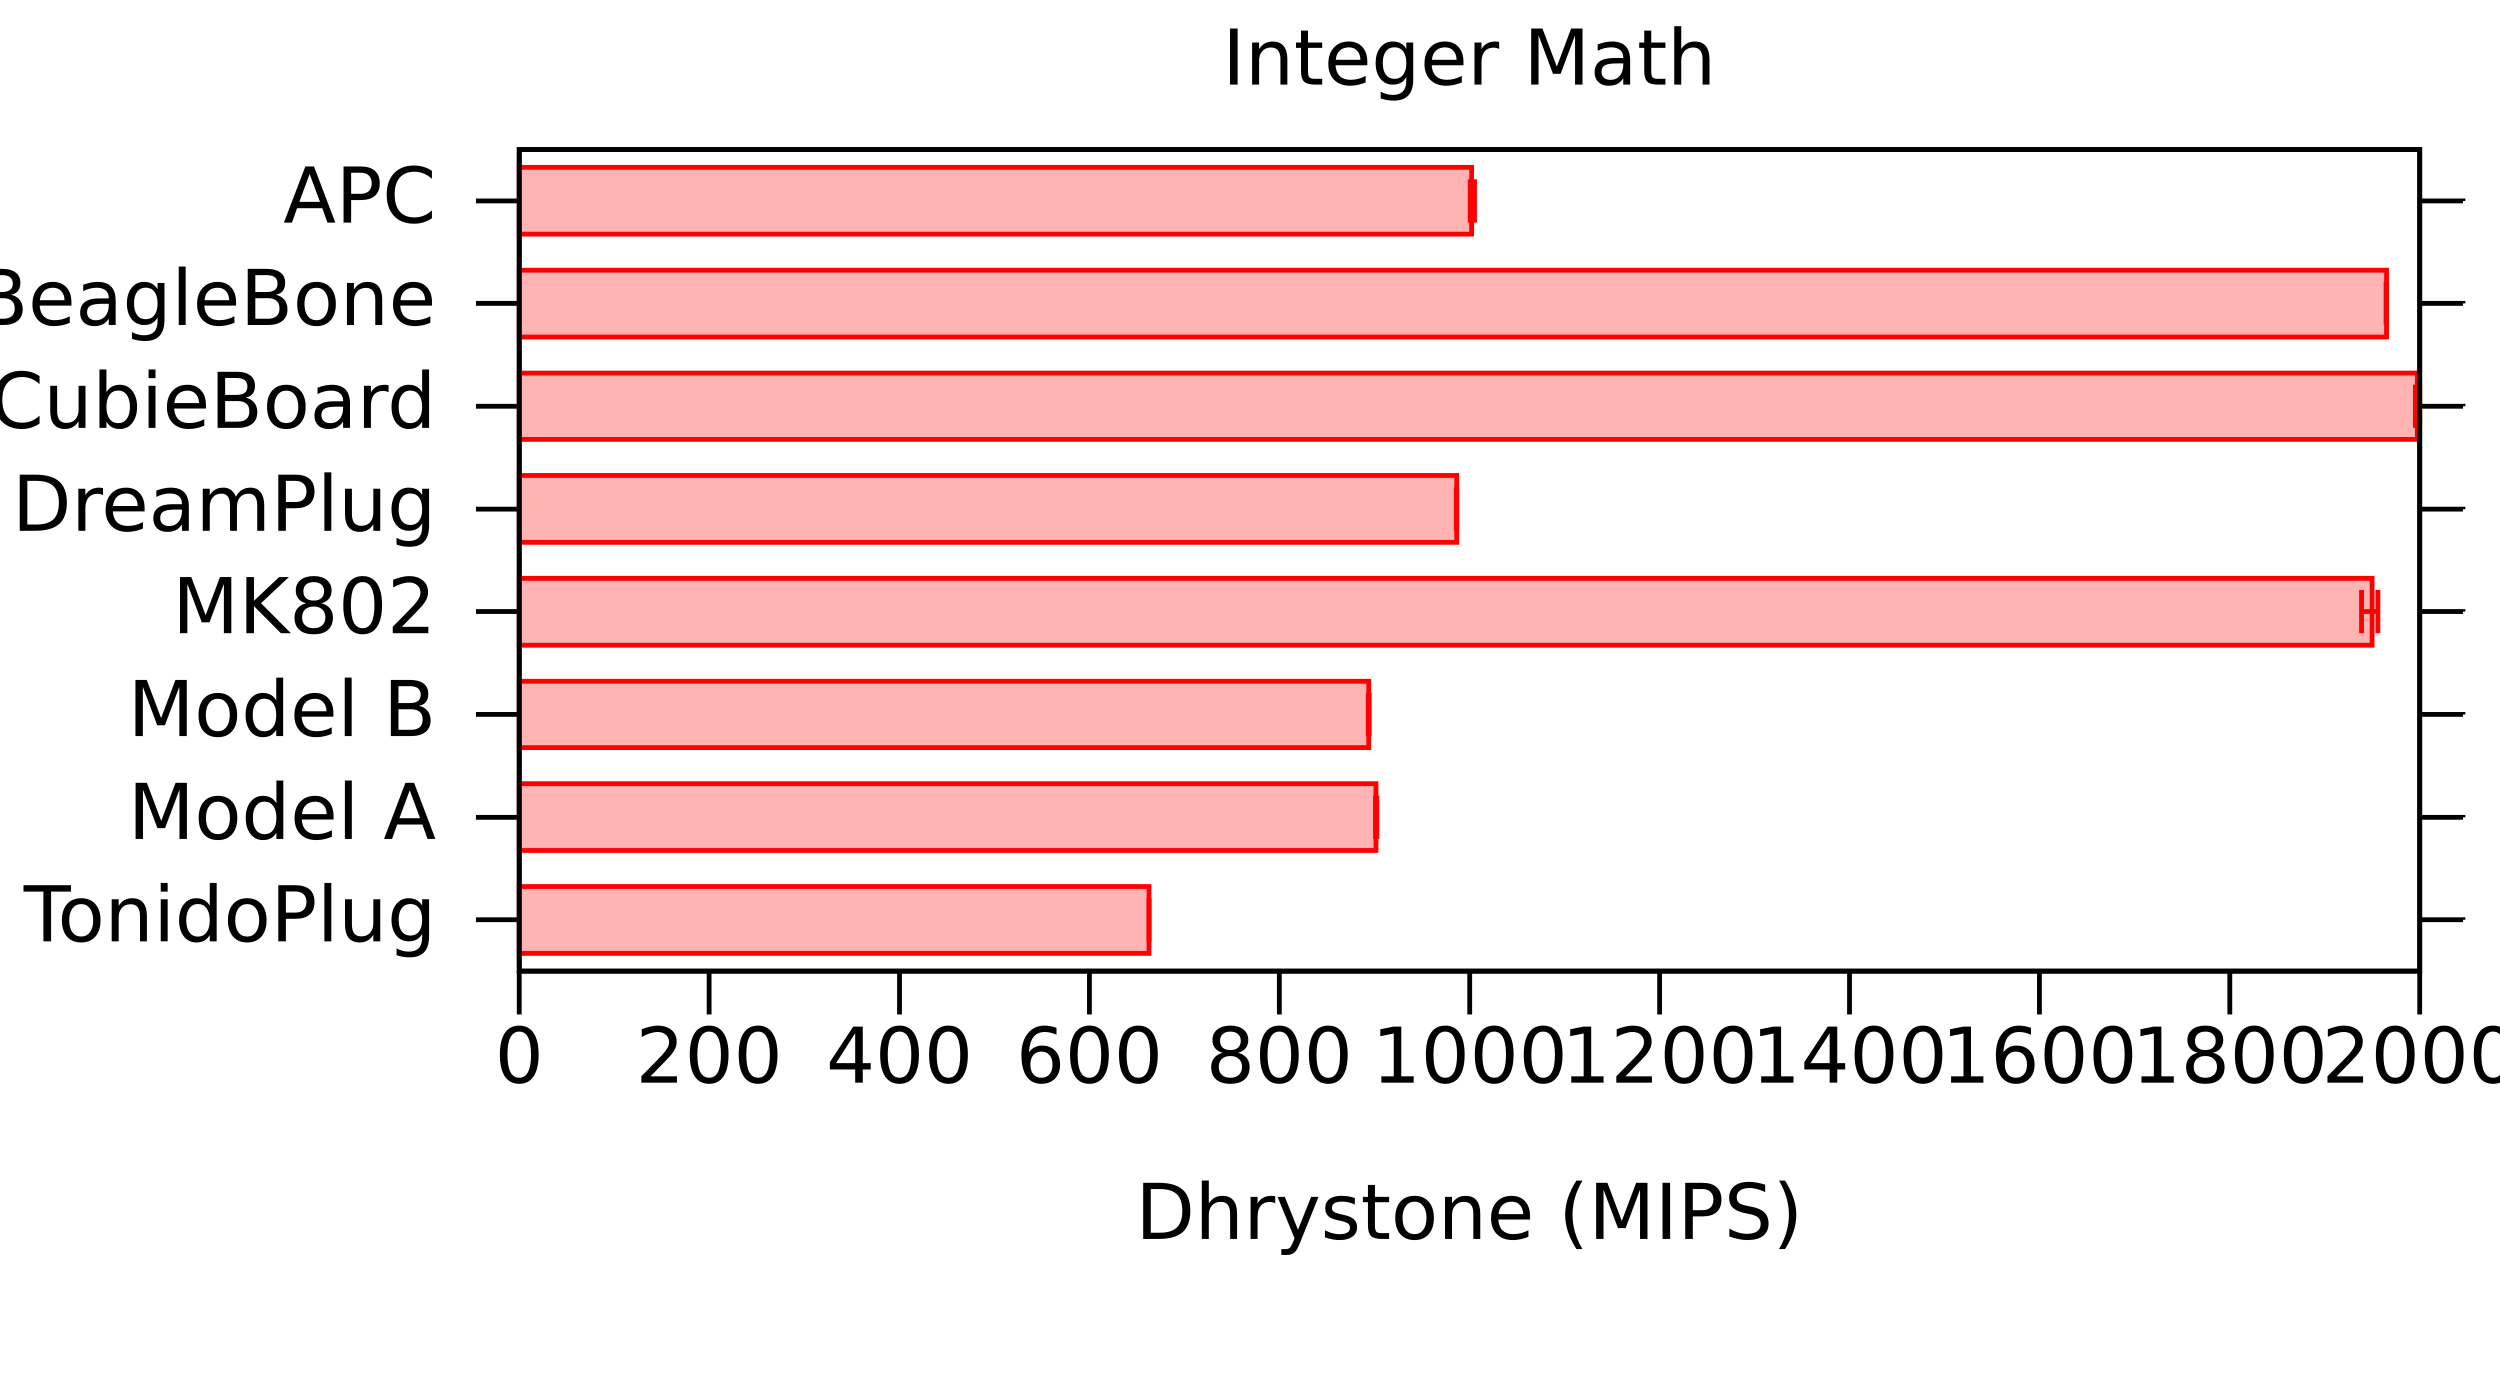
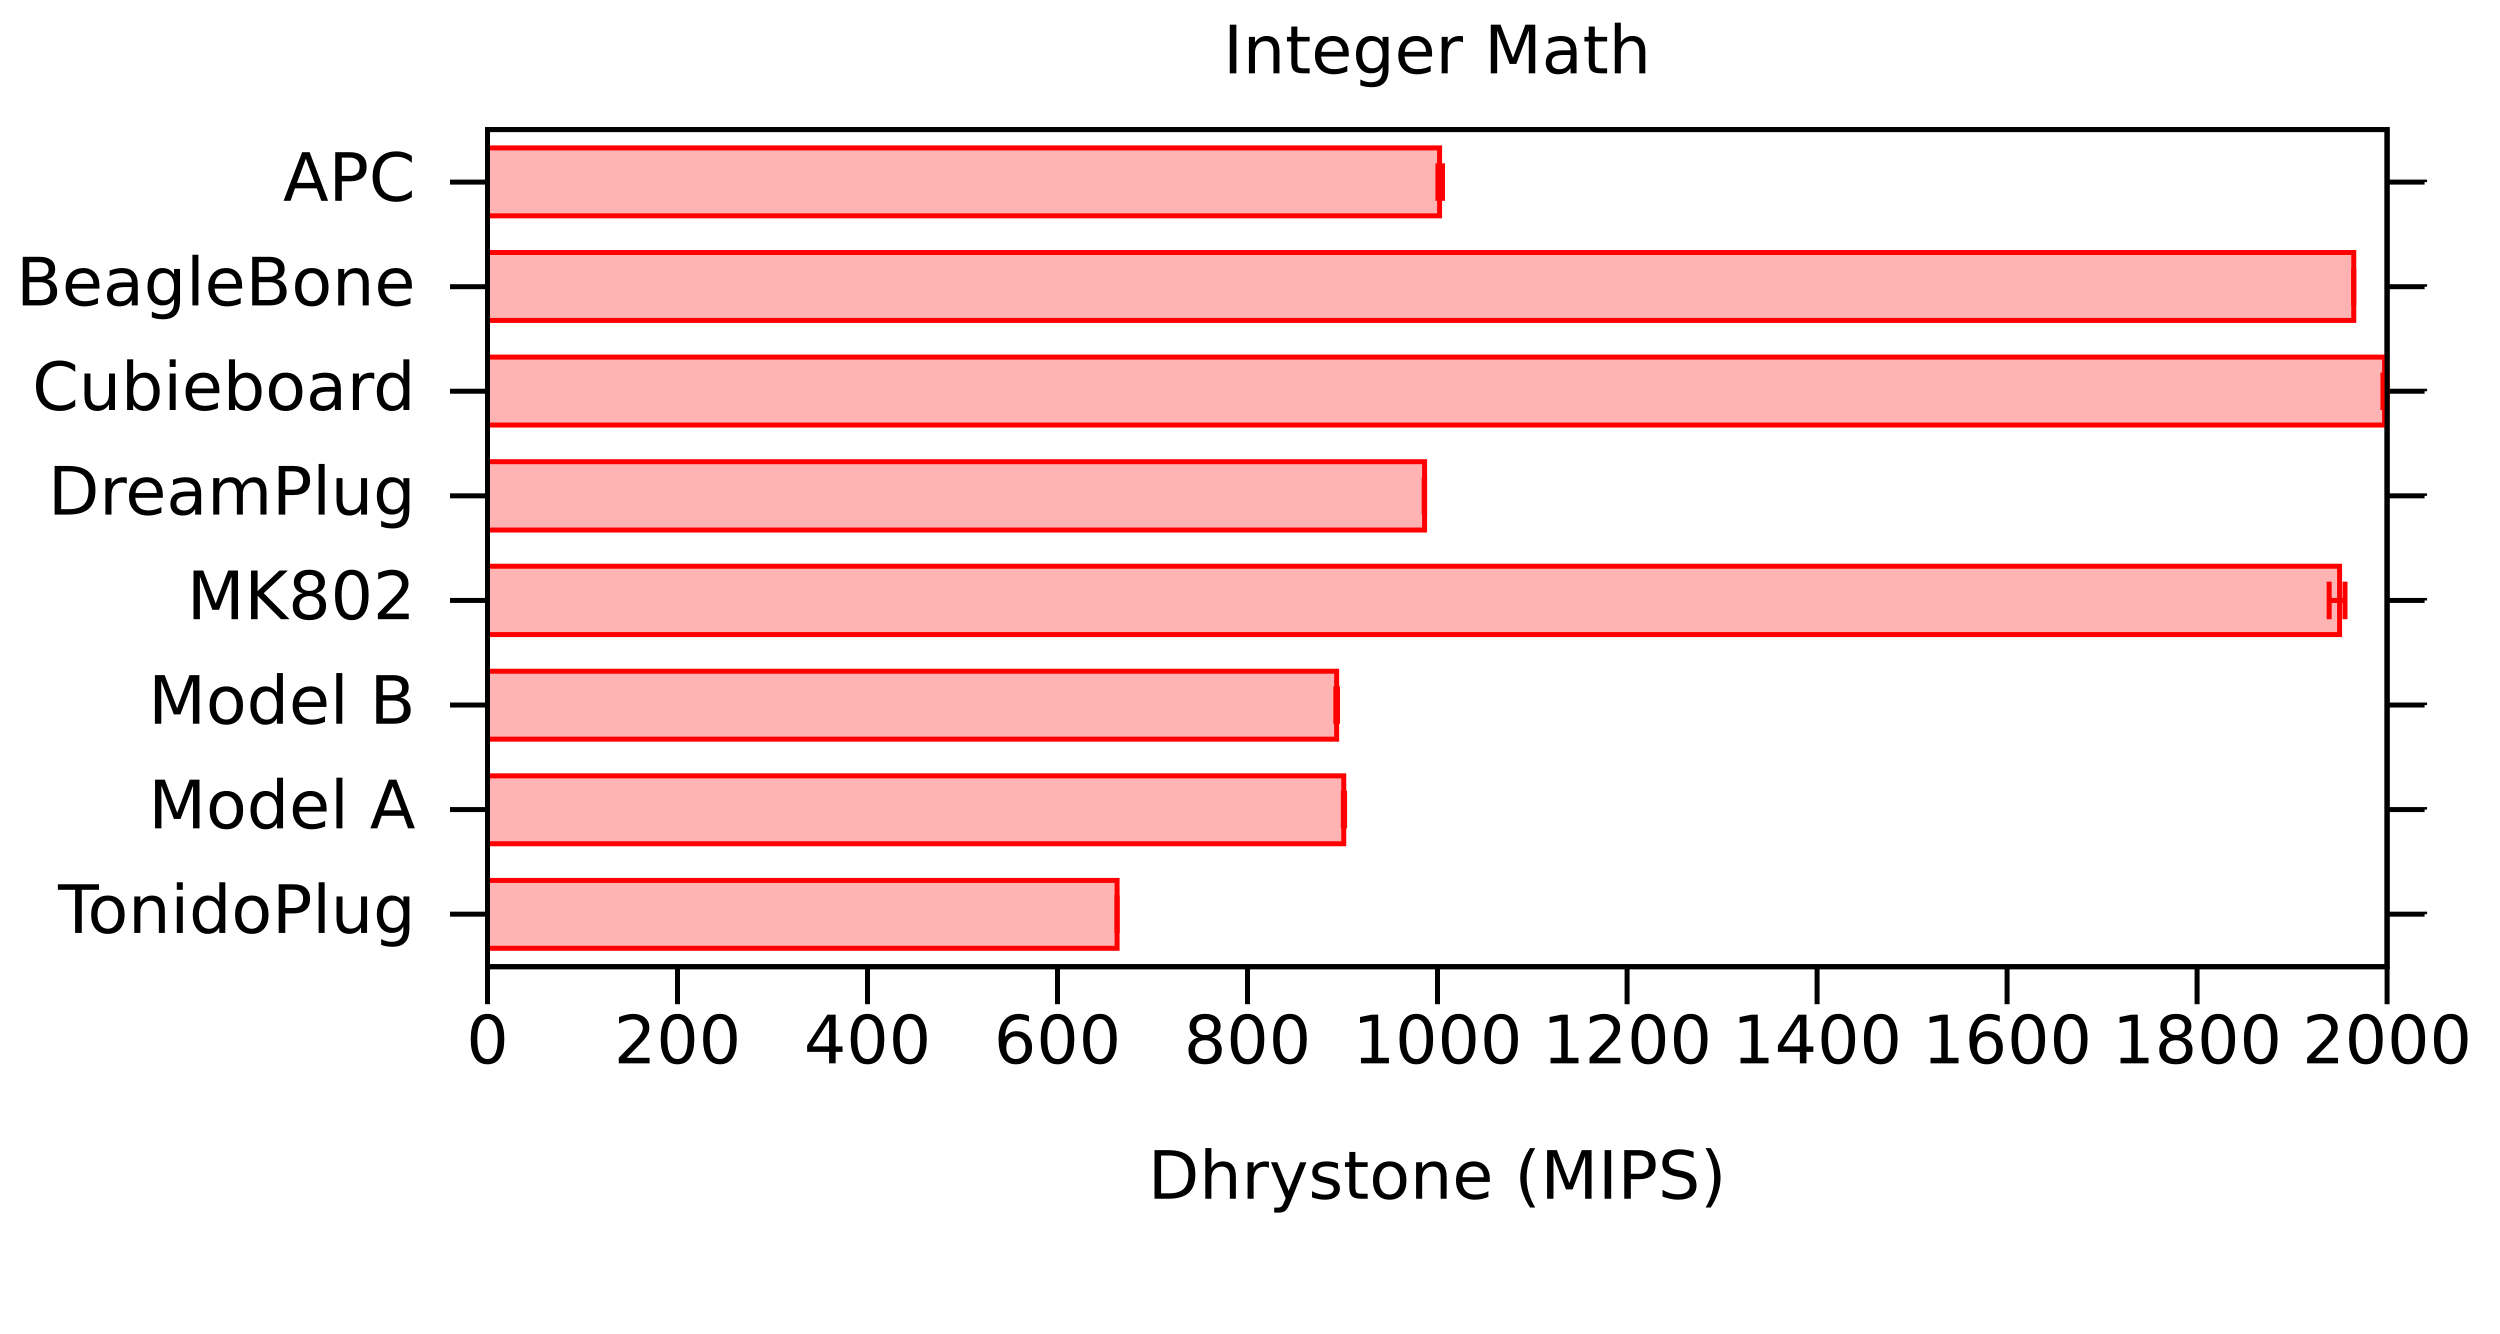
- <svg xmlns="http://www.w3.org/2000/svg" xmlns:xlink="http://www.w3.org/1999/xlink" width="520" height="290" viewBox="-520 0 520 290">
+ <svg xmlns="http://www.w3.org/2000/svg" xmlns:xlink="http://www.w3.org/1999/xlink" width="600" height="320" viewBox="-600 0 600 320">
  <g id="gnuplot_canvas" transform="rotate(90 0 0)">
-     <rect x="0" y="0" width="290" height="520" fill="none" />
+     <rect x="0" y="0" width="320" height="600" fill="none" />
    <defs>
      <circle id="gpDot" r="0.5" stroke-width="0.5" />
      <path id="gpPt0" stroke-width="0.222" stroke="currentColor" d="M-1,0 h2 M0,-1 v2" />
      <path id="gpPt1" stroke-width="0.222" stroke="currentColor" d="M-1,-1 L1,1 M1,-1 L-1,1" />
      <path id="gpPt2" stroke-width="0.222" stroke="currentColor" d="M-1,0 L1,0 M0,-1 L0,1 M-1,-1 L1,1 M-1,1 L1,-1" />
      <rect id="gpPt3" stroke-width="0.222" stroke="currentColor" x="-1" y="-1" width="2" height="2" />
      <rect id="gpPt4" stroke-width="0.222" stroke="currentColor" fill="currentColor" x="-1" y="-1" width="2" height="2" />
      <circle id="gpPt5" stroke-width="0.222" stroke="currentColor" cx="0" cy="0" r="1" />
      <use xlink:href="#gpPt5" id="gpPt6" fill="currentColor" stroke="none" />
      <path id="gpPt7" stroke-width="0.222" stroke="currentColor" d="M0,-1.33 L-1.33,0.67 L1.33,0.67 z" />
      <use xlink:href="#gpPt7" id="gpPt8" fill="currentColor" stroke="none" />
      <use xlink:href="#gpPt7" id="gpPt9" stroke="currentColor" transform="rotate(180)" />
      <use xlink:href="#gpPt9" id="gpPt10" fill="currentColor" stroke="none" />
      <use xlink:href="#gpPt3" id="gpPt11" stroke="currentColor" transform="rotate(45)" />
      <use xlink:href="#gpPt11" id="gpPt12" fill="currentColor" stroke="none" />
    </defs>
-     <g style="fill:none; color:white; stroke:currentColor; stroke-width:1.00; stroke-linecap:butt; stroke-linejoin:miter">
+     <g style="fill:none; color:white; stroke:currentColor; stroke-width:1.20; stroke-linecap:butt; stroke-linejoin:miter">
</g>
-     <g style="fill:none; color:black; stroke:currentColor; stroke-width:1.00; stroke-linecap:butt; stroke-linejoin:miter">
-       <path d="M41.8,412.0 L41.8,421.0 M41.8,16.7 L41.8,7.7  h0.01" />
-       <g transform="translate(46.3,429.3) rotate(270)" style="stroke:none; fill:black; font-family:Bitstream Vera Sans; font-size:12.00pt; text-anchor:end">
+     <g style="fill:none; color:black; stroke:currentColor; stroke-width:1.20; stroke-linecap:butt; stroke-linejoin:miter">
+       <path d="M43.7,483.0 L43.7,492.0 M43.7,27.1 L43.7,18.1  h0.01" />
+       <g transform="translate(48.2,500.3) rotate(270)" style="stroke:none; fill:black; font-family:Bitstream Vera Sans; font-size:12.00pt; text-anchor:end">
        <text>APC</text>
      </g>
-       <path d="M63.1,412.0 L63.1,421.0 M63.1,16.7 L63.1,7.7  h0.01" />
-       <g transform="translate(67.6,429.3) rotate(270)" style="stroke:none; fill:black; font-family:Bitstream Vera Sans; font-size:12.00pt; text-anchor:end">
+       <path d="M68.8,483.0 L68.8,492.0 M68.8,27.1 L68.8,18.1  h0.01" />
+       <g transform="translate(73.3,500.3) rotate(270)" style="stroke:none; fill:black; font-family:Bitstream Vera Sans; font-size:12.00pt; text-anchor:end">
        <text>BeagleBone</text>
      </g>
-       <path d="M84.5,412.0 L84.5,421.0 M84.5,16.7 L84.5,7.7  h0.01" />
-       <g transform="translate(89.0,429.3) rotate(270)" style="stroke:none; fill:black; font-family:Bitstream Vera Sans; font-size:12.00pt; text-anchor:end">
-         <text>CubieBoard</text>
+       <path d="M93.9,483.0 L93.9,492.0 M93.9,27.1 L93.9,18.1  h0.01" />
+       <g transform="translate(98.4,500.3) rotate(270)" style="stroke:none; fill:black; font-family:Bitstream Vera Sans; font-size:12.00pt; text-anchor:end">
+         <text>Cubieboard</text>
      </g>
-       <path d="M105.9,412.0 L105.9,421.0 M105.9,16.7 L105.9,7.7  h0.01" />
-       <g transform="translate(110.4,429.3) rotate(270)" style="stroke:none; fill:black; font-family:Bitstream Vera Sans; font-size:12.00pt; text-anchor:end">
+       <path d="M119.0,483.0 L119.0,492.0 M119.0,27.1 L119.0,18.1  h0.01" />
+       <g transform="translate(123.5,500.3) rotate(270)" style="stroke:none; fill:black; font-family:Bitstream Vera Sans; font-size:12.00pt; text-anchor:end">
        <text>DreamPlug</text>
      </g>
-       <path d="M127.2,412.0 L127.2,421.0 M127.2,16.7 L127.2,7.7  h0.01" />
-       <g transform="translate(131.7,429.3) rotate(270)" style="stroke:none; fill:black; font-family:Bitstream Vera Sans; font-size:12.00pt; text-anchor:end">
+       <path d="M144.1,483.0 L144.1,492.0 M144.1,27.1 L144.1,18.1  h0.01" />
+       <g transform="translate(148.6,500.3) rotate(270)" style="stroke:none; fill:black; font-family:Bitstream Vera Sans; font-size:12.00pt; text-anchor:end">
        <text>MK802</text>
      </g>
-       <path d="M148.6,412.0 L148.6,421.0 M148.6,16.7 L148.6,7.7  h0.01" />
-       <g transform="translate(153.1,429.3) rotate(270)" style="stroke:none; fill:black; font-family:Bitstream Vera Sans; font-size:12.00pt; text-anchor:end">
+       <path d="M169.2,483.0 L169.2,492.0 M169.2,27.1 L169.2,18.1  h0.01" />
+       <g transform="translate(173.7,500.3) rotate(270)" style="stroke:none; fill:black; font-family:Bitstream Vera Sans; font-size:12.00pt; text-anchor:end">
        <text>Model B</text>
      </g>
-       <path d="M170.0,412.0 L170.0,421.0 M170.0,16.7 L170.0,7.7  h0.01" />
-       <g transform="translate(174.5,429.3) rotate(270)" style="stroke:none; fill:black; font-family:Bitstream Vera Sans; font-size:12.00pt; text-anchor:end">
+       <path d="M194.3,483.0 L194.3,492.0 M194.3,27.1 L194.3,18.1  h0.01" />
+       <g transform="translate(198.8,500.3) rotate(270)" style="stroke:none; fill:black; font-family:Bitstream Vera Sans; font-size:12.00pt; text-anchor:end">
        <text>Model A</text>
      </g>
-       <path d="M191.3,412.0 L191.3,421.0 M191.3,16.7 L191.3,7.7  h0.01" />
-       <g transform="translate(195.8,429.3) rotate(270)" style="stroke:none; fill:black; font-family:Bitstream Vera Sans; font-size:12.00pt; text-anchor:end">
+       <path d="M219.4,483.0 L219.4,492.0 M219.4,27.1 L219.4,18.1  h0.01" />
+       <g transform="translate(223.9,500.3) rotate(270)" style="stroke:none; fill:black; font-family:Bitstream Vera Sans; font-size:12.00pt; text-anchor:end">
        <text>TonidoPlug</text>
      </g>
-       <path d="M202.0,412.0 L211.0,412.0  h0.01" />
-       <g transform="translate(225.2,412.0) rotate(270)" style="stroke:none; fill:black; font-family:Bitstream Vera Sans; font-size:12.00pt; text-anchor:middle">
+       <path d="M232.0,483.0 L241.0,483.0  h0.01" />
+       <g transform="translate(255.2,483.0) rotate(270)" style="stroke:none; fill:black; font-family:Bitstream Vera Sans; font-size:12.00pt; text-anchor:middle">
        <text> 0</text>
      </g>
-       <path d="M202.0,372.5 L211.0,372.5  h0.01" />
-       <g transform="translate(225.2,372.5) rotate(270)" style="stroke:none; fill:black; font-family:Bitstream Vera Sans; font-size:12.00pt; text-anchor:middle">
+       <path d="M232.0,437.4 L241.0,437.4  h0.01" />
+       <g transform="translate(255.2,437.4) rotate(270)" style="stroke:none; fill:black; font-family:Bitstream Vera Sans; font-size:12.00pt; text-anchor:middle">
        <text> 200</text>
      </g>
-       <path d="M202.0,332.9 L211.0,332.9  h0.01" />
-       <g transform="translate(225.2,332.9) rotate(270)" style="stroke:none; fill:black; font-family:Bitstream Vera Sans; font-size:12.00pt; text-anchor:middle">
+       <path d="M232.0,391.8 L241.0,391.8  h0.01" />
+       <g transform="translate(255.2,391.8) rotate(270)" style="stroke:none; fill:black; font-family:Bitstream Vera Sans; font-size:12.00pt; text-anchor:middle">
        <text> 400</text>
      </g>
-       <path d="M202.0,293.4 L211.0,293.4  h0.01" />
-       <g transform="translate(225.2,293.4) rotate(270)" style="stroke:none; fill:black; font-family:Bitstream Vera Sans; font-size:12.00pt; text-anchor:middle">
+       <path d="M232.0,346.2 L241.0,346.2  h0.01" />
+       <g transform="translate(255.2,346.2) rotate(270)" style="stroke:none; fill:black; font-family:Bitstream Vera Sans; font-size:12.00pt; text-anchor:middle">
        <text> 600</text>
      </g>
-       <path d="M202.0,253.9 L211.0,253.9  h0.01" />
-       <g transform="translate(225.2,253.9) rotate(270)" style="stroke:none; fill:black; font-family:Bitstream Vera Sans; font-size:12.00pt; text-anchor:middle">
+       <path d="M232.0,300.6 L241.0,300.6  h0.01" />
+       <g transform="translate(255.2,300.6) rotate(270)" style="stroke:none; fill:black; font-family:Bitstream Vera Sans; font-size:12.00pt; text-anchor:middle">
        <text> 800</text>
      </g>
-       <path d="M202.0,214.3 L211.0,214.3  h0.01" />
-       <g transform="translate(225.2,214.3) rotate(270)" style="stroke:none; fill:black; font-family:Bitstream Vera Sans; font-size:12.00pt; text-anchor:middle">
+       <path d="M232.0,255.0 L241.0,255.0  h0.01" />
+       <g transform="translate(255.2,255.0) rotate(270)" style="stroke:none; fill:black; font-family:Bitstream Vera Sans; font-size:12.00pt; text-anchor:middle">
        <text> 1000</text>
      </g>
-       <path d="M202.0,174.8 L211.0,174.8  h0.01" />
-       <g transform="translate(225.2,174.8) rotate(270)" style="stroke:none; fill:black; font-family:Bitstream Vera Sans; font-size:12.00pt; text-anchor:middle">
+       <path d="M232.0,209.5 L241.0,209.5  h0.01" />
+       <g transform="translate(255.2,209.5) rotate(270)" style="stroke:none; fill:black; font-family:Bitstream Vera Sans; font-size:12.00pt; text-anchor:middle">
        <text> 1200</text>
      </g>
-       <path d="M202.0,135.3 L211.0,135.3  h0.01" />
-       <g transform="translate(225.2,135.3) rotate(270)" style="stroke:none; fill:black; font-family:Bitstream Vera Sans; font-size:12.00pt; text-anchor:middle">
+       <path d="M232.0,163.9 L241.0,163.9  h0.01" />
+       <g transform="translate(255.2,163.9) rotate(270)" style="stroke:none; fill:black; font-family:Bitstream Vera Sans; font-size:12.00pt; text-anchor:middle">
        <text> 1400</text>
      </g>
-       <path d="M202.0,95.8 L211.0,95.8  h0.01" />
-       <g transform="translate(225.2,95.8) rotate(270)" style="stroke:none; fill:black; font-family:Bitstream Vera Sans; font-size:12.00pt; text-anchor:middle">
+       <path d="M232.0,118.3 L241.0,118.3  h0.01" />
+       <g transform="translate(255.2,118.3) rotate(270)" style="stroke:none; fill:black; font-family:Bitstream Vera Sans; font-size:12.00pt; text-anchor:middle">
        <text> 1600</text>
      </g>
-       <path d="M202.0,56.2 L211.0,56.2  h0.01" />
-       <g transform="translate(225.2,56.2) rotate(270)" style="stroke:none; fill:black; font-family:Bitstream Vera Sans; font-size:12.00pt; text-anchor:middle">
+       <path d="M232.0,72.7 L241.0,72.7  h0.01" />
+       <g transform="translate(255.2,72.7) rotate(270)" style="stroke:none; fill:black; font-family:Bitstream Vera Sans; font-size:12.00pt; text-anchor:middle">
        <text> 1800</text>
      </g>
-       <path d="M202.0,16.7 L211.0,16.7  h0.01" />
-       <g transform="translate(225.2,16.7) rotate(270)" style="stroke:none; fill:black; font-family:Bitstream Vera Sans; font-size:12.00pt; text-anchor:middle">
+       <path d="M232.0,27.1 L241.0,27.1  h0.01" />
+       <g transform="translate(255.2,27.1) rotate(270)" style="stroke:none; fill:black; font-family:Bitstream Vera Sans; font-size:12.00pt; text-anchor:middle">
        <text> 2000</text>
      </g>
-       <path d="M31.1,16.7 L31.1,412.0 L202.0,412.0 L202.0,16.7 L31.1,16.7 Z  h0.01" />
-       <g transform="translate(17.6,214.4) rotate(270)" style="stroke:none; fill:black; font-family:Bitstream Vera Sans; font-size:12.00pt; text-anchor:middle">
+       <path d="M31.1,27.1 L31.1,483.0 L232.0,483.0 L232.0,27.1 L31.1,27.1 Z  h0.01" />
+       <g transform="translate(17.6,255.1) rotate(270)" style="stroke:none; fill:black; font-family:Bitstream Vera Sans; font-size:12.00pt; text-anchor:middle">
        <text>Integer Math</text>
      </g>
-       <g transform="translate(257.7,214.4) rotate(270)" style="stroke:none; fill:black; font-family:Bitstream Vera Sans; font-size:12.00pt; text-anchor:middle">
+       <g transform="translate(287.7,255.1) rotate(270)" style="stroke:none; fill:black; font-family:Bitstream Vera Sans; font-size:12.00pt; text-anchor:middle">
        <text>Dhrystone (MIPS)</text>
      </g>
    </g>
    <g id="gnuplot_plot_1">
-       <g style="fill:none; color:red; stroke:currentColor; stroke-width:1.00; stroke-linecap:butt; stroke-linejoin:miter">
+       <g style="fill:none; color:red; stroke:currentColor; stroke-width:1.20; stroke-linecap:butt; stroke-linejoin:miter">
        <g style="stroke:none; shape-rendering:crispEdges">
-           <polygon fill="currentColor" fill-opacity="0.3" points="34.8,412.0 48.8,412.0 48.8,213.8 34.8,213.8 " />
+           <polygon fill="currentColor" fill-opacity="0.3" points="35.5,483.0 51.9,483.0 51.9,254.4 35.5,254.4 " />
        </g>
-         <path d="M34.8,412.0 L34.8,213.9 L48.7,213.9 L48.7,412.0 L34.8,412.0 Z  h0.01" />
+         <path d="M35.5,483.0 L35.5,254.5 L51.8,254.5 L51.8,483.0 L35.5,483.0 Z  h0.01" />
        <g style="stroke:none; shape-rendering:crispEdges">
-           <polygon fill="currentColor" fill-opacity="0.3" points="56.2,412.0 70.2,412.0 70.2,23.5 56.2,23.5 " />
+           <polygon fill="currentColor" fill-opacity="0.3" points="60.6,483.0 77.0,483.0 77.0,35.0 60.6,35.0 " />
        </g>
-         <path d="M56.2,412.0 L56.2,23.6 L70.1,23.6 L70.1,412.0 L56.2,412.0 Z  h0.01" />
+         <path d="M60.6,483.0 L60.6,35.1 L76.9,35.1 L76.9,483.0 L60.6,483.0 Z  h0.01" />
        <g style="stroke:none; shape-rendering:crispEdges">
-           <polygon fill="currentColor" fill-opacity="0.3" points="77.6,412.0 91.5,412.0 91.5,17.1 77.6,17.1 " />
+           <polygon fill="currentColor" fill-opacity="0.3" points="85.7,483.0 102.1,483.0 102.1,27.6 85.7,27.6 " />
        </g>
-         <path d="M77.6,412.0 L77.6,17.2 L91.4,17.2 L91.4,412.0 L77.6,412.0 Z  h0.01" />
+         <path d="M85.7,483.0 L85.7,27.7 L102.0,27.7 L102.0,483.0 L85.7,483.0 Z  h0.01" />
        <g style="stroke:none; shape-rendering:crispEdges">
-           <polygon fill="currentColor" fill-opacity="0.3" points="98.9,412.0 112.9,412.0 112.9,216.9 98.9,216.9 " />
+           <polygon fill="currentColor" fill-opacity="0.3" points="110.8,483.0 127.3,483.0 127.3,258.0 110.8,258.0 " />
        </g>
-         <path d="M98.9,412.0 L98.9,217.0 L112.8,217.0 L112.8,412.0 L98.9,412.0 Z  h0.01" />
+         <path d="M110.8,483.0 L110.8,258.1 L127.2,258.1 L127.2,483.0 L110.8,483.0 Z  h0.01" />
        <g style="stroke:none; shape-rendering:crispEdges">
-           <polygon fill="currentColor" fill-opacity="0.3" points="120.3,412.0 134.3,412.0 134.3,26.5 120.3,26.5 " />
+           <polygon fill="currentColor" fill-opacity="0.3" points="135.9,483.0 152.4,483.0 152.4,38.4 135.9,38.4 " />
        </g>
-         <path d="M120.3,412.0 L120.3,26.6 L134.2,26.6 L134.2,412.0 L120.3,412.0 Z  h0.01" />
+         <path d="M135.9,483.0 L135.9,38.5 L152.3,38.5 L152.3,483.0 L135.9,483.0 Z  h0.01" />
        <g style="stroke:none; shape-rendering:crispEdges">
-           <polygon fill="currentColor" fill-opacity="0.3" points="141.7,412.0 155.6,412.0 155.6,235.2 141.7,235.2 " />
+           <polygon fill="currentColor" fill-opacity="0.3" points="161.1,483.0 177.5,483.0 177.5,279.1 161.1,279.1 " />
        </g>
-         <path d="M141.7,412.0 L141.7,235.3 L155.5,235.3 L155.5,412.0 L141.7,412.0 Z  h0.01" />
+         <path d="M161.1,483.0 L161.1,279.2 L177.4,279.2 L177.4,483.0 L161.1,483.0 Z  h0.01" />
        <g style="stroke:none; shape-rendering:crispEdges">
-           <polygon fill="currentColor" fill-opacity="0.3" points="163.0,412.0 177.0,412.0 177.0,233.7 163.0,233.7 " />
+           <polygon fill="currentColor" fill-opacity="0.3" points="186.2,483.0 202.6,483.0 202.6,277.4 186.2,277.4 " />
        </g>
-         <path d="M163.0,412.0 L163.0,233.8 L176.9,233.8 L176.9,412.0 L163.0,412.0 Z  h0.01" />
+         <path d="M186.2,483.0 L186.2,277.5 L202.5,277.5 L202.5,483.0 L186.2,483.0 Z  h0.01" />
        <g style="stroke:none; shape-rendering:crispEdges">
-           <polygon fill="currentColor" fill-opacity="0.3" points="184.4,412.0 198.4,412.0 198.4,280.9 184.4,280.9 " />
+           <polygon fill="currentColor" fill-opacity="0.3" points="211.3,483.0 227.7,483.0 227.7,331.8 211.3,331.8 " />
        </g>
-         <path d="M184.4,412.0 L184.4,281.0 L198.3,281.0 L198.3,412.0 L184.4,412.0 Z  h0.01" />
-         <path d="M41.8,214.2 L41.8,213.3 M37.3,214.2 L46.3,214.2 M37.3,213.3 L46.3,213.3 M63.1,23.7 L63.1,23.6    M58.6,23.7 L67.6,23.7 M58.6,23.6 L67.6,23.6 M84.5,17.6 L84.5,16.7 M80.0,17.6 L89.0,17.6    M80.0,16.7 L89.0,16.7 M105.9,217.1 L105.9,217.0 M101.4,217.1 L110.4,217.1 M101.4,217.0 L110.4,217.0    M127.2,28.8 L127.2,25.4 M122.7,28.8 L131.7,28.8 M122.7,25.4 L131.7,25.4 M148.6,235.4 L148.6,235.2    M144.1,235.4 L153.1,235.4 M144.1,235.2 L153.1,235.2 M170.0,233.9 L170.0,233.6 M165.5,233.9 L174.5,233.9    M165.5,233.6 L174.5,233.6 M191.3,281.0 M186.8,281.0 L195.8,281.0 M186.8,281.0 L195.8,281.0  h0.01" />
+         <path d="M211.3,483.0 L211.3,331.9 L227.6,331.9 L227.6,483.0 L211.3,483.0 Z  h0.01" />
+         <path d="M43.7,254.9 L43.7,253.8 M39.2,254.9 L48.2,254.9 M39.2,253.8 L48.2,253.8 M68.8,35.1 M64.3,35.1    L73.3,35.1 M64.3,35.1 L73.3,35.1 M93.9,28.1 L93.9,27.1 M89.4,28.1 L98.4,28.1 M89.4,27.1    L98.4,27.1 M119.0,258.2 L119.0,258.1 M114.5,258.2 L123.5,258.2 M114.5,258.1 L123.5,258.1 M144.1,41.0    L144.1,37.2 M139.6,41.0 L148.6,41.0 M139.6,37.2 L148.6,37.2 M169.2,279.4 L169.2,279.0 M164.7,279.4    L173.7,279.4 M164.7,279.0 L173.7,279.0 M194.3,277.6 L194.3,277.3 M189.8,277.6 L198.8,277.6 M189.8,277.3    L198.8,277.3 M219.4,331.9 M214.9,331.9 L223.9,331.9 M214.9,331.9 L223.9,331.9  h0.01" />
      </g>
    </g>
-     <g style="fill:none; color:black; stroke:currentColor; stroke-width:1.00; stroke-linecap:butt; stroke-linejoin:miter">
-       <path d="M31.1,16.7 L31.1,412.0 L202.0,412.0 L202.0,16.7 L31.1,16.7 Z  h0.01" />
+     <g style="fill:none; color:black; stroke:currentColor; stroke-width:1.20; stroke-linecap:butt; stroke-linejoin:miter">
+       <path d="M31.1,27.1 L31.1,483.0 L232.0,483.0 L232.0,27.1 L31.1,27.1 Z  h0.01" />
    </g>
  </g>
</svg>
